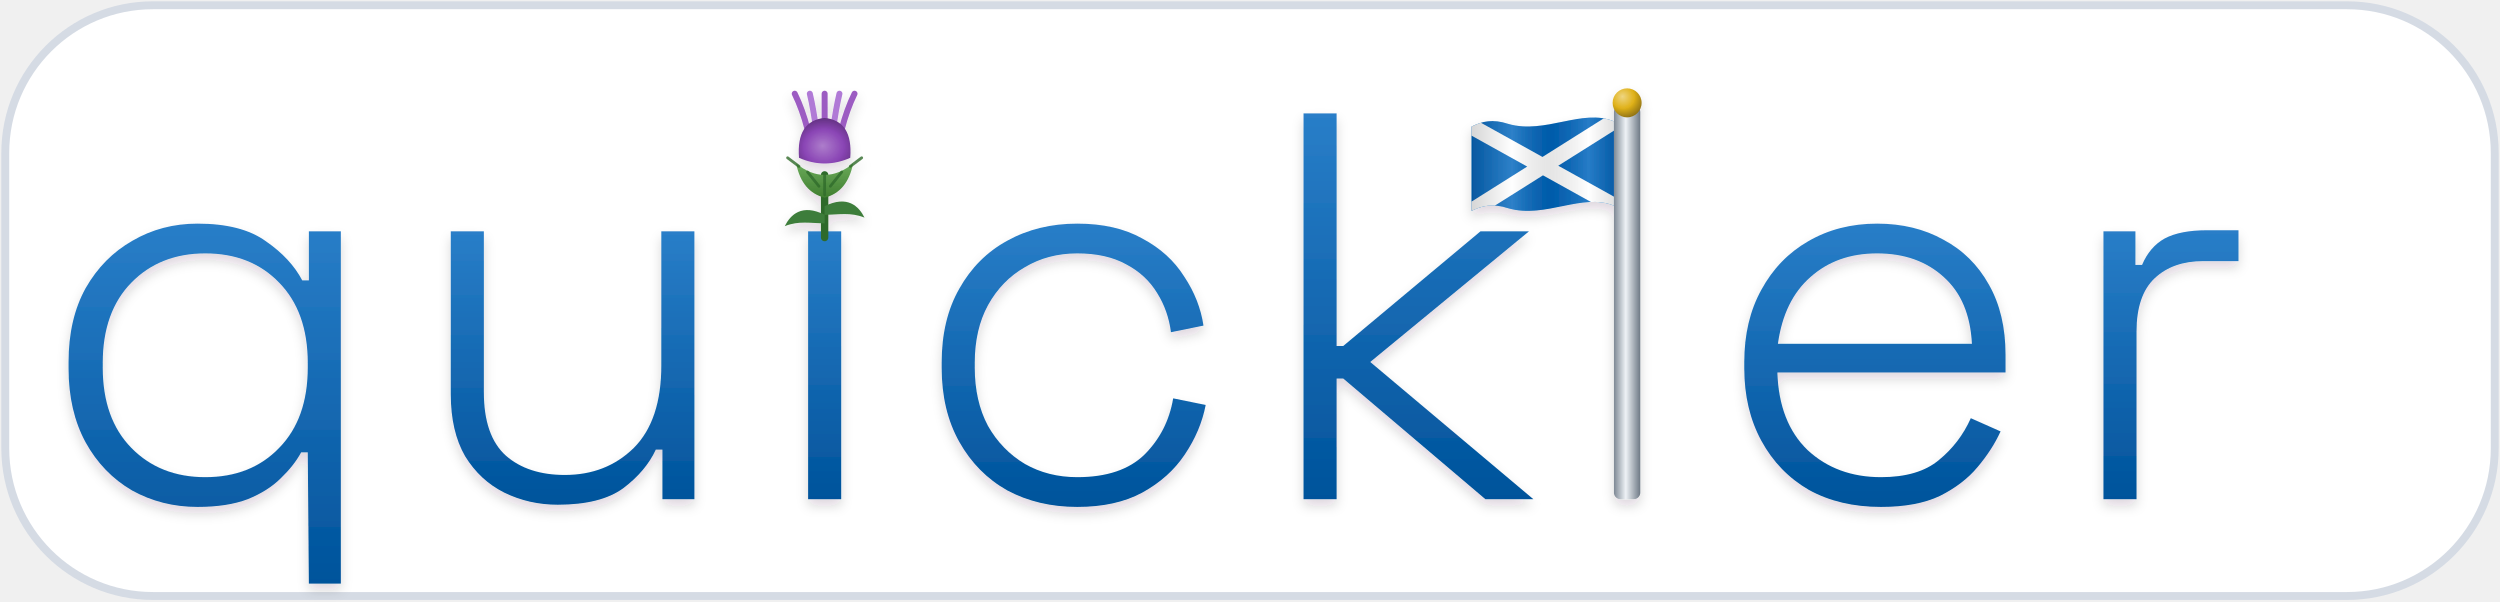
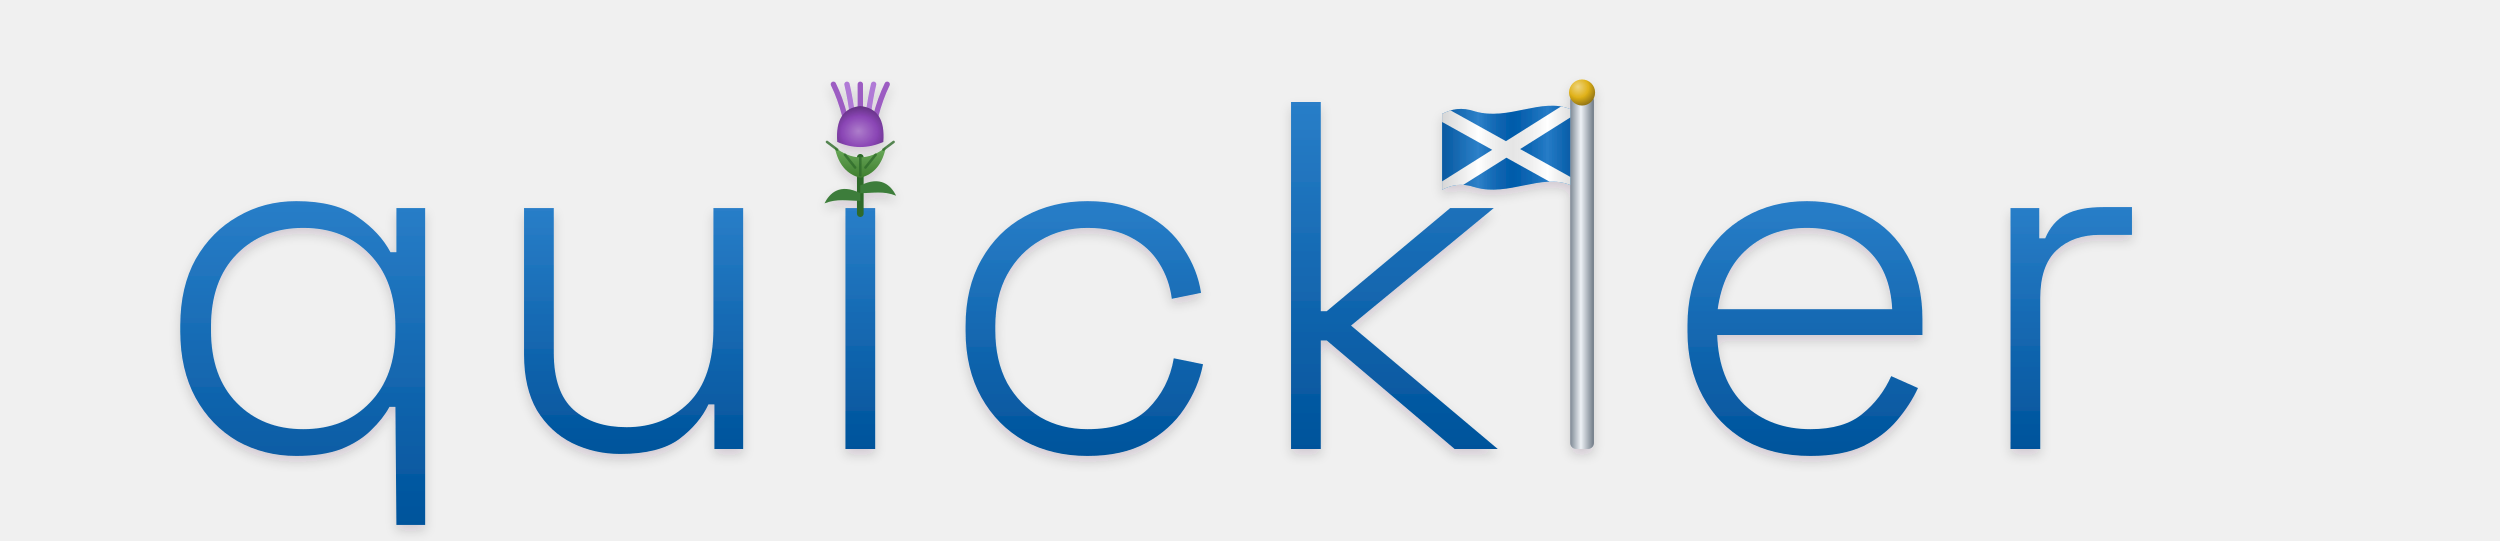
- <svg xmlns="http://www.w3.org/2000/svg" width="1896" height="456" viewBox="-12 -32 948 228" role="img" aria-label="Quickler logo">
+ <svg xmlns="http://www.w3.org/2000/svg" width="2108" height="456" viewBox="-62 -32 1054 228" role="img" aria-label="Quickler logo">
  <defs>
    <filter id="lift" x="-6%" y="-12%" width="112%" height="134%">
      <feDropShadow dx="0" dy="2.5" stdDeviation="2.2" flood-color="#241830" flood-opacity=".16" />
    </filter>
    <linearGradient id="L0065BD" x1="0" y1="0" x2="0" y2="1">
      <stop stop-color="#297EC8" />
      <stop offset="1" stop-color="#00539B" />
    </linearGradient>
    <radialGradient id="thh" cx="0.5" cy="0.65" r="0.7" fx="0.46" fy="0.61">
      <stop stop-color="#AD7DCB" />
      <stop offset=".55" stop-color="#8A45B5" />
      <stop offset="1" stop-color="#5A2D76" />
    </radialGradient>
    <linearGradient id="thb" x1="0" y1="0" x2="0" y2="1">
      <stop stop-color="#6AAA5A" />
      <stop offset="1" stop-color="#407E30" />
    </linearGradient>
    <linearGradient id="pole" x1="0" y1="0" x2="1" y2="0">
      <stop stop-color="#7D8894" />
      <stop offset=".45" stop-color="#EEF2F6" />
      <stop offset="1" stop-color="#6E7985" />
    </linearGradient>
    <radialGradient id="knob" cx="0.38" cy="0.32" r="0.7" fx="0.34" fy="0.28">
      <stop stop-color="#EED581" />
      <stop offset=".55" stop-color="#E0B21A" />
      <stop offset="1" stop-color="#927411" />
    </radialGradient>
    <linearGradient id="fold" x1="0" y1="0" x2="1" y2="0">
      <stop stop-color="#000" stop-opacity=".18" />
      <stop offset=".3" stop-color="#fff" stop-opacity=".18" />
      <stop offset=".55" stop-color="#000" stop-opacity=".1" />
      <stop offset=".8" stop-color="#fff" stop-opacity=".15" />
      <stop offset="1" stop-color="#000" stop-opacity=".15" />
    </linearGradient>
  </defs>
-   <rect x="-10" y="-30" width="944" height="224" rx="56" fill="#FFFFFF" stroke="#D5DBE4" stroke-width="3" />
  <g filter="url(#lift)">
    <path d="M105.124 189.3L104.706 139.535H102.198C100.387 142.879 97.809 146.153 94.465 149.358C91.26 152.563 87.08 155.21 81.925 157.3C76.77 159.251 70.43 160.226 62.906 160.226C53.849 160.226 45.559 158.136 38.035 153.956C30.65 149.637 24.798 143.576 20.479 135.773C16.16 127.831 14 118.496 14 107.767V105.259C14 94.391 16.16 85.056 20.479 77.253C24.938 69.45 30.859 63.459 38.244 59.279C45.629 54.96 53.849 52.8 62.906 52.8C74.053 52.8 82.691 55.029 88.822 59.488C95.092 63.807 99.69 68.754 102.616 74.327H105.124V55.726H117.246V189.3H105.124ZM65.832 148.94C77.397 148.94 86.732 145.248 93.838 137.863C101.083 130.478 104.706 120.307 104.706 107.349V105.677C104.706 92.719 101.083 82.548 93.838 75.163C86.732 67.778 77.397 64.086 65.832 64.086C54.407 64.086 45.071 67.778 37.826 75.163C30.581 82.548 26.958 92.719 26.958 105.677V107.349C26.958 120.307 30.581 130.478 37.826 137.863C45.071 145.248 54.407 148.94 65.832 148.94Z" fill="url(#L0065BD)" />
    <path d="M199.484 159.39C192.239 159.39 185.481 157.857 179.211 154.792C173.081 151.727 168.134 147.129 164.372 140.998C160.75 134.728 158.938 126.925 158.938 117.59V55.726H171.478V116.754C171.478 127.761 174.265 135.773 179.838 140.789C185.412 145.666 192.866 148.104 202.201 148.104C212.651 148.104 221.36 144.69 228.326 137.863C235.293 130.896 238.776 120.446 238.776 106.513V55.726H251.316V157.3H239.194V138.49H236.686C234.178 143.924 230.068 148.801 224.355 153.12C218.643 157.3 210.352 159.39 199.484 159.39Z" fill="url(#L0065BD)" />
    <path d="M294.439 157.3V55.726H306.979V157.3H294.439Z" fill="url(#L0065BD)" />
    <path d="M396.499 160.226C386.607 160.226 377.759 158.136 369.956 153.956C362.293 149.637 356.232 143.506 351.773 135.564C347.315 127.622 345.085 118.287 345.085 107.558V105.468C345.085 94.6 347.315 85.265 351.773 77.462C356.232 69.52 362.293 63.459 369.956 59.279C377.759 54.96 386.607 52.8 396.499 52.8C406.253 52.8 414.473 54.681 421.161 58.443C427.989 62.066 433.283 66.873 437.045 72.864C440.947 78.716 443.385 84.916 444.36 91.465L432.029 93.973C431.333 88.539 429.591 83.593 426.804 79.134C424.018 74.536 420.116 70.913 415.1 68.266C410.084 65.479 403.884 64.086 396.499 64.086C389.115 64.086 382.496 65.828 376.644 69.311C370.792 72.655 366.125 77.462 362.641 83.732C359.297 89.863 357.625 97.178 357.625 105.677V107.349C357.625 115.848 359.297 123.233 362.641 129.503C366.125 135.634 370.792 140.441 376.644 143.924C382.496 147.268 389.115 148.94 396.499 148.94C407.646 148.94 416.145 146.084 421.997 140.371C427.849 134.519 431.472 127.413 432.865 119.053L445.196 121.561C443.942 128.11 441.295 134.38 437.254 140.371C433.353 146.223 427.989 151.03 421.161 154.792C414.473 158.415 406.253 160.226 396.499 160.226Z" fill="url(#L0065BD)" />
    <path d="M482.302 157.3V11H494.842V99.198H497.35L549.391 55.726H567.783L507.591 105.259L569.455 157.3H551.272L497.35 111.529H494.842V157.3H482.302Z" fill="url(#L0065BD)" />
    <path d="M701.266 160.226C690.816 160.226 681.689 158.066 673.886 153.747C666.223 149.288 660.232 143.088 655.912 135.146C651.593 127.204 649.433 118.078 649.433 107.767V105.259C649.433 94.809 651.593 85.683 655.912 77.88C660.232 69.938 666.153 63.807 673.677 59.488C681.341 55.029 690.049 52.8 699.802 52.8C709.277 52.8 717.637 54.82 724.883 58.861C732.267 62.762 738.049 68.475 742.229 75.999C746.409 83.384 748.5 92.231 748.5 102.542V109.23H661.974C662.392 121.909 666.223 131.732 673.469 138.699C680.853 145.526 690.119 148.94 701.266 148.94C710.74 148.94 718.055 146.78 723.211 142.461C728.505 138.142 732.546 132.847 735.333 126.577L746.619 131.593C744.529 136.191 741.603 140.719 737.841 145.178C734.218 149.497 729.48 153.12 723.628 156.046C717.776 158.833 710.322 160.226 701.266 160.226ZM662.182 98.362H735.75C735.193 87.355 731.64 78.925 725.091 73.073C718.543 67.082 710.113 64.086 699.802 64.086C689.631 64.086 681.201 67.082 674.513 73.073C667.825 78.925 663.715 87.355 662.182 98.362Z" fill="url(#L0065BD)" />
    <path d="M785.63 157.3V55.726H797.752V68.475H800.26C802.21 63.877 805.067 60.533 808.829 58.443C812.73 56.353 818.094 55.308 824.922 55.308H836.835V67.012H823.459C815.795 67.012 809.665 69.172 805.067 73.491C800.469 77.81 798.17 84.568 798.17 93.764V157.3H785.63Z" fill="url(#L0065BD)" />
    <g transform="translate(300.7 30) scale(1.08)">
      <path d="M0 4 V26" stroke="#2F6B2A" stroke-width="2.6" stroke-linecap="round" />
      <path d="M0 18 C-8 14 -12 18 -14 22 C-9 20 -5 21 0 21Z M0 15 C8 11 12 15 14 19 C9 17 5 18 0 18Z" fill="#3E7D3A" />
      <path d="M-6 -12 Q-7.8 -19 -10.5 -24.5" stroke="#9C5BC2" stroke-width="2.1" stroke-linecap="round" fill="none" />
      <path d="M-3 -12 Q-3.9 -19 -5.2 -24.5" stroke="#B07AD6" stroke-width="2.1" stroke-linecap="round" fill="none" />
      <path d="M0.01 -12 Q0.0 -19 0.0 -24.5" stroke="#9C5BC2" stroke-width="2.1" stroke-linecap="round" fill="none" />
      <path d="M3 -12 Q3.9 -19 5.2 -24.5" stroke="#B07AD6" stroke-width="2.1" stroke-linecap="round" fill="none" />
      <path d="M6 -12 Q7.8 -19 10.5 -24.5" stroke="#9C5BC2" stroke-width="2.1" stroke-linecap="round" fill="none" />
      <path d="M-9 -2 Q-10 -15 0 -16 Q10 -15 9 -2 Q0 2 -9 -2Z" fill="url(#thh)" />
      <path d="M-10 0 Q0 8 10 0 Q8 10 0 12 Q-8 10 -10 0Z" fill="url(#thb)" />
      <path d="M-6 3 L-2 8 M6 3 L2 8 M0 4 V11 M-9 1 L-13 -2 M9 1 L13 -2" stroke="#2F6B2A" stroke-width="1" opacity=".8" stroke-linecap="round" />
    </g>
    <rect x="600" y="8" width="10" height="149.3" rx="2.5" fill="url(#pole)" />
    <circle cx="605" cy="7" r="5.5" fill="url(#knob)" />
    <g transform="translate(600 14)">
      <clipPath id="fsa">
        <path d="M0 0 C-12 -5 -26 5 -40 1 C-46 -1 -50 0 -54 2 V34 C-50 32 -46 31 -40 33 C-26 37 -12 27 0 32Z" />
      </clipPath>
      <g clip-path="url(#fsa)">
        <rect x="-56" y="-6" width="58" height="46" fill="#0065BD" />
        <path d="M0 0 L-54 34 M-54 2 L0 32" stroke="#fff" stroke-width="6" />
        <rect x="-56" y="-6" width="58" height="46" fill="url(#fold)" />
      </g>
    </g>
  </g>
</svg>
